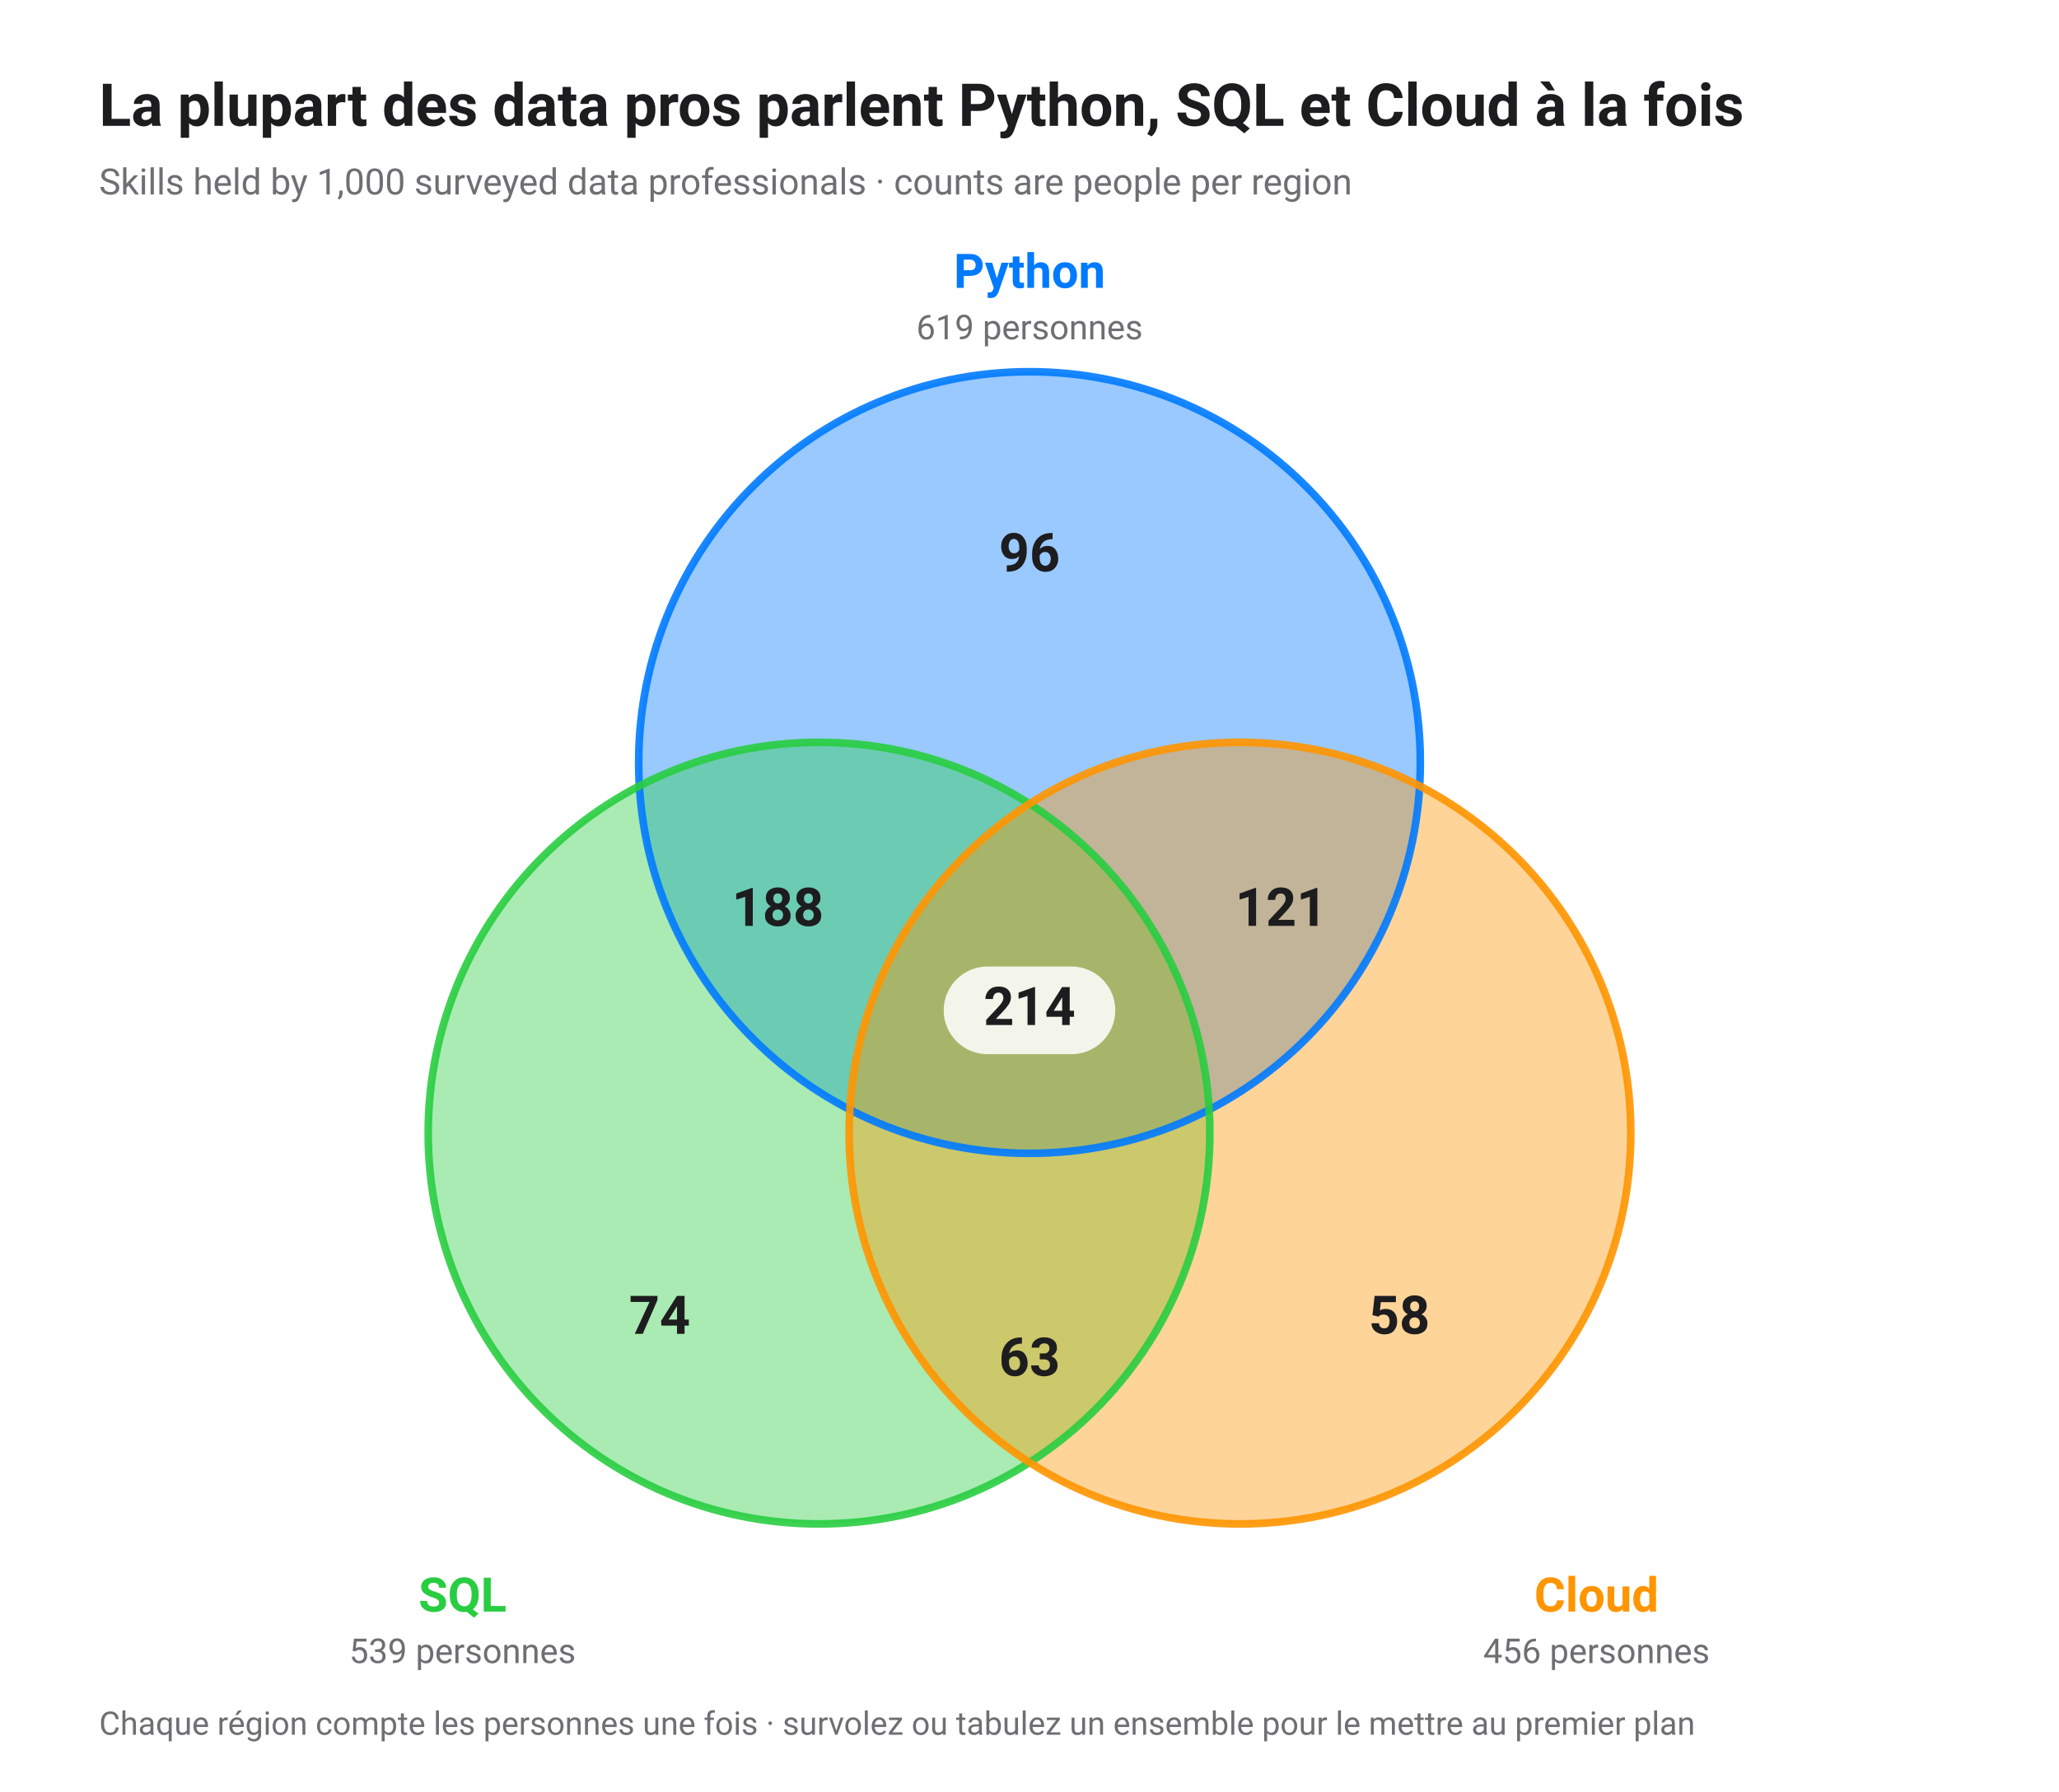
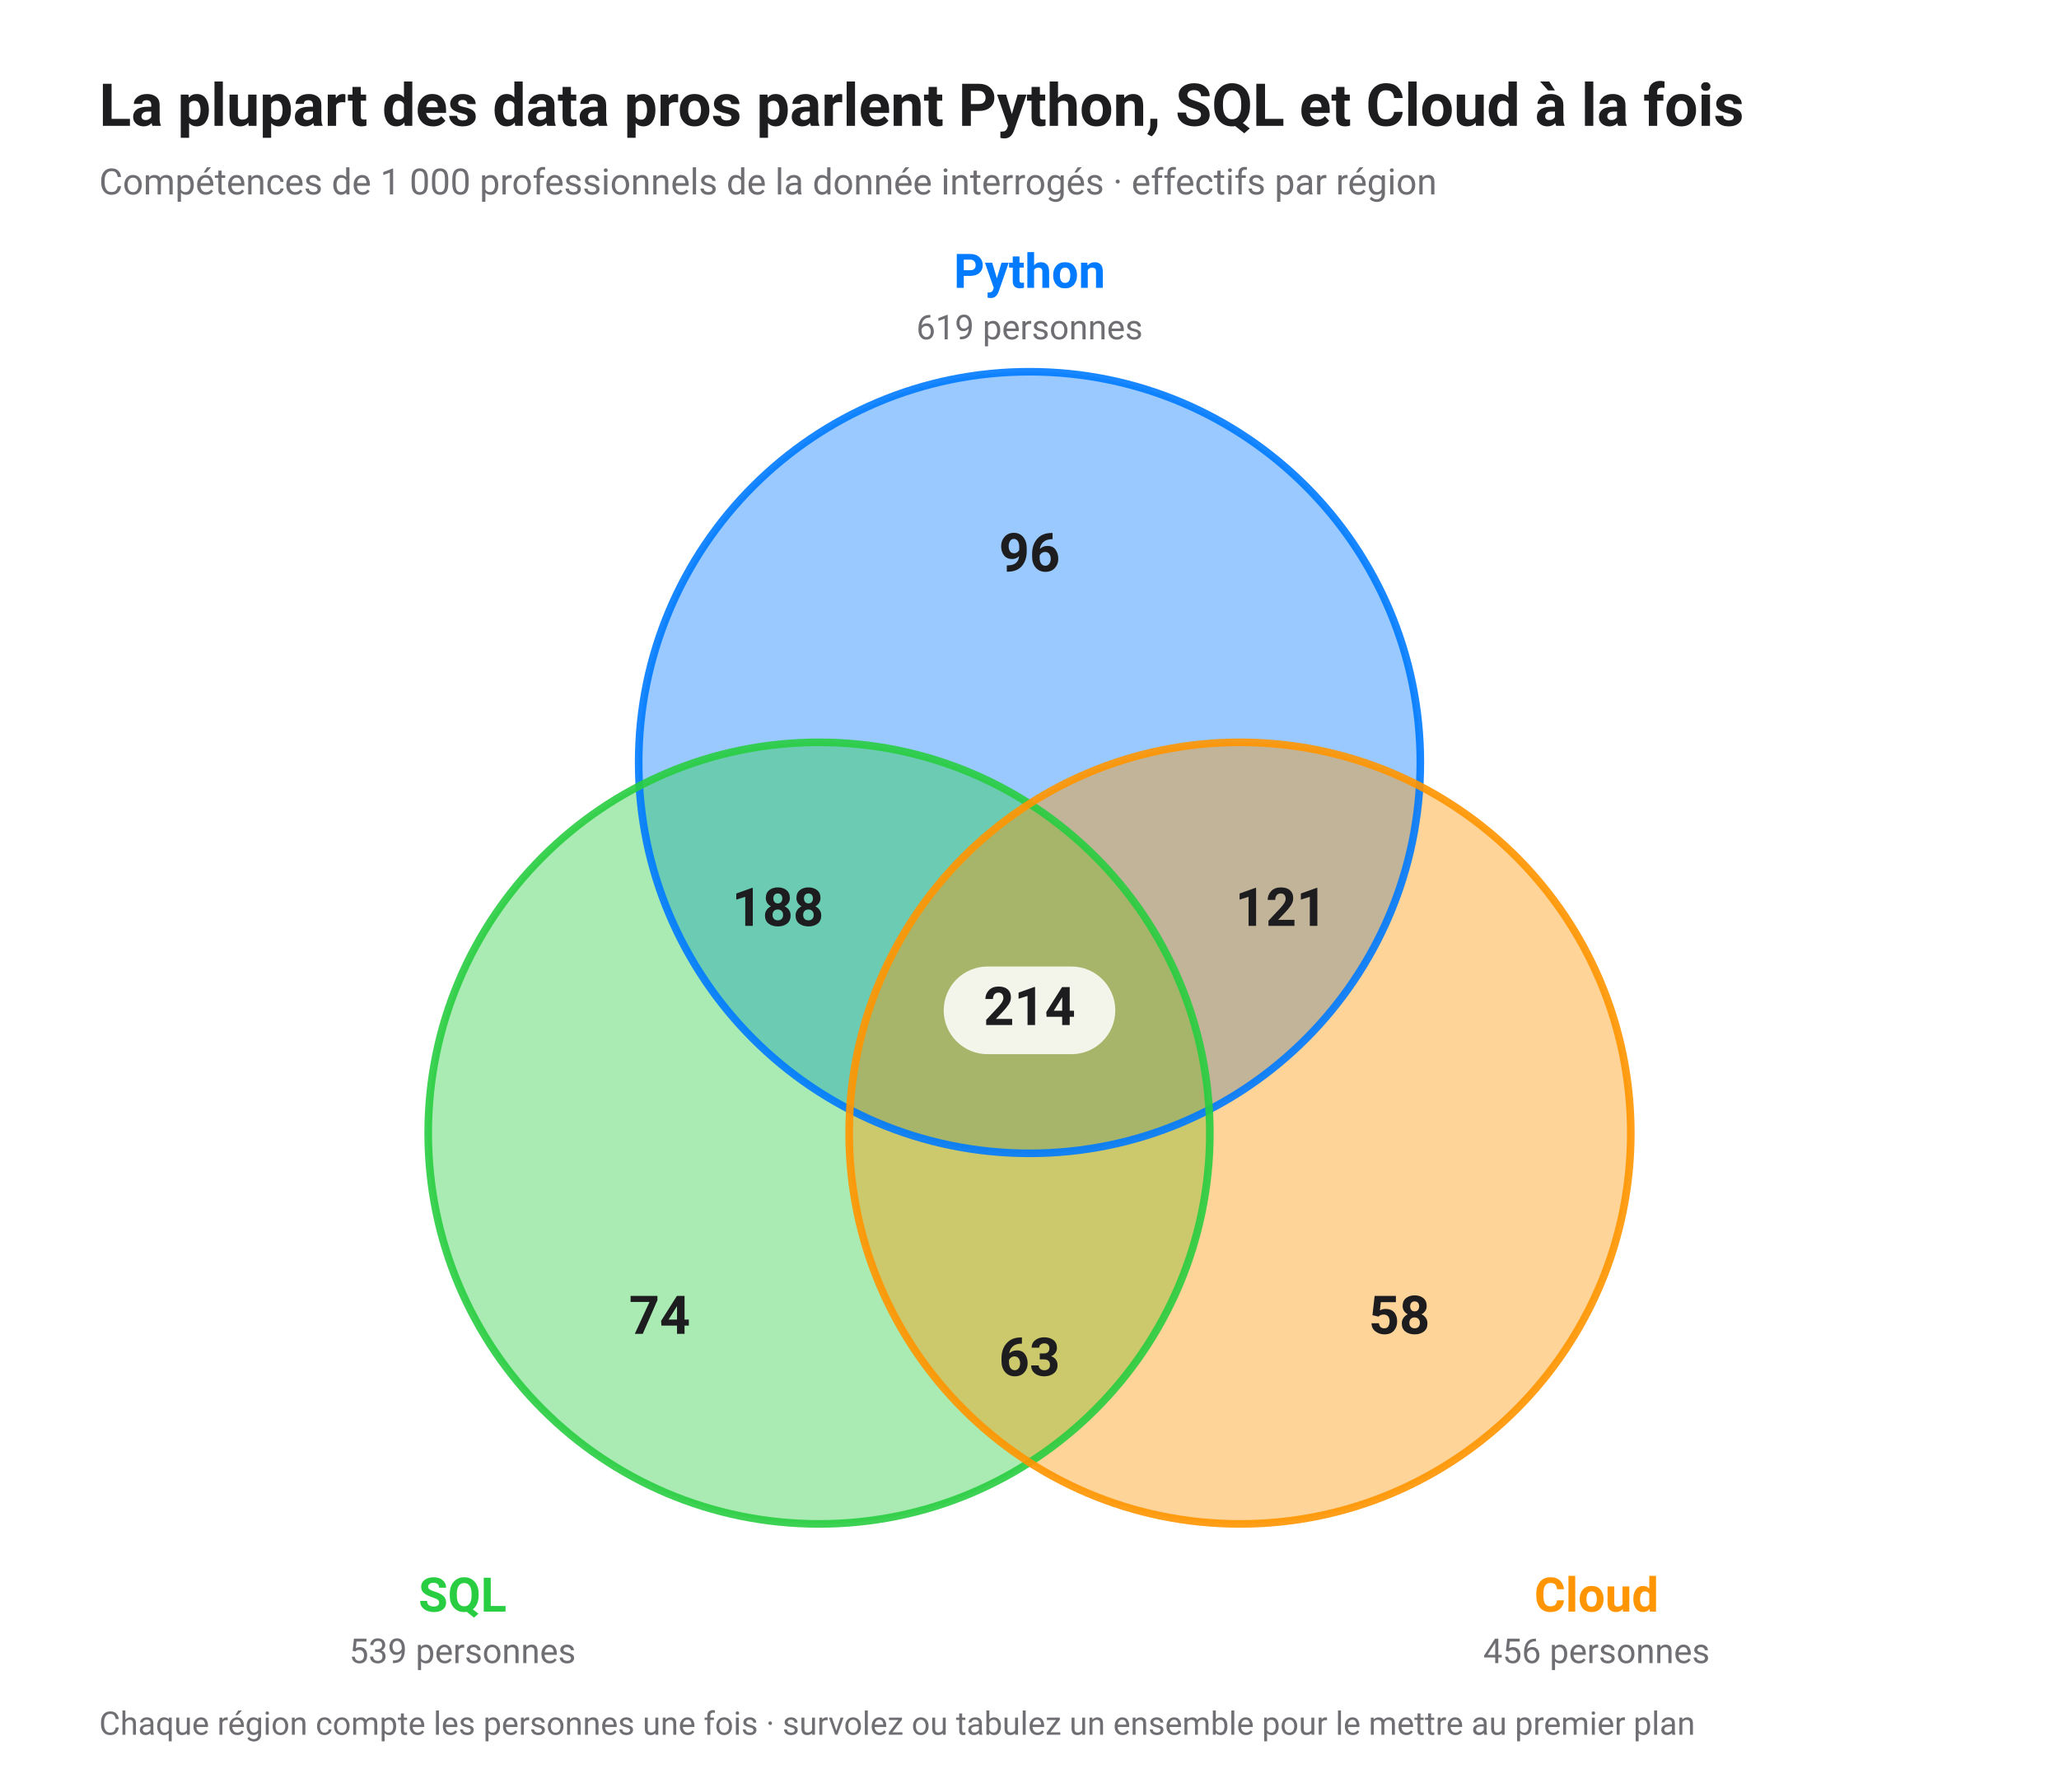
<svg xmlns="http://www.w3.org/2000/svg" width="1080" height="940" viewBox="0 0 1080 940" font-family="Roboto, system-ui, sans-serif" role="img" aria-labelledby="vn-title vn-desc">
  <style>.lobe { transition: opacity.18s ease; }
.setlabel { transition: opacity.18s ease; }
svg:hover.lobe, svg:focus-within.lobe { opacity:.30; }
svg:hover.setlabel, svg:focus-within.setlabel { opacity:.35; }
.grp-A:hover.lobe-A,.grp-A:focus.lobe-A,.grp-A:hover.setlabel-A,.grp-A:focus.setlabel-A { opacity: 1; }
.grp-B:hover.lobe-B,.grp-B:focus.lobe-B,.grp-B:hover.setlabel-B,.grp-B:focus.setlabel-B { opacity: 1; }
.grp-C:hover.lobe-C,.grp-C:focus.lobe-C,.grp-C:hover.setlabel-C,.grp-C:focus.setlabel-C { opacity: 1; }
.grp { cursor: pointer; }
.grp:focus { outline: 3px solid #0A4DA0; outline-offset: 3px; border-radius: 12px; }
@media (prefers-reduced-motion: reduce) {.lobe,.setlabel { transition: none; } }</style>
  <rect width="1080" height="940" fill="#FFFFFF" />
  <text x="52" y="66" font-size="31" font-weight="700" fill="#1D1D1F">La plupart des data pros parlent Python, SQL et Cloud à la fois</text>
-   <text x="52" y="102" font-size="19" fill="#6E6E73">Skills held by 1,000 surveyed data professionals · counts are people per region</text>
+   <text x="52" y="102" font-size="19" fill="#6E6E73">Compétences de 1 000 professionnels de la donnée interrogés · effectifs par région</text>
  <g style="mix-blend-mode:multiply">
    <circle class="lobe lobe-A" cx="540.0" cy="400.0" r="205.0" fill="#007AFF" fill-opacity="0.40" />
    <circle class="lobe lobe-B" cx="429.6" cy="594.4" r="205.0" fill="#28CD41" fill-opacity="0.40" />
    <circle class="lobe lobe-C" cx="650.4" cy="594.4" r="205.0" fill="#FF9500" fill-opacity="0.40" />
  </g>
  <circle class="lobe lobe-A" cx="540.0" cy="400.0" r="205.0" fill="none" stroke="#007AFF" stroke-width="4" stroke-opacity="0.9" />
  <circle class="lobe lobe-B" cx="429.6" cy="594.4" r="205.0" fill="none" stroke="#28CD41" stroke-width="4" stroke-opacity="0.9" />
  <circle class="lobe lobe-C" cx="650.4" cy="594.4" r="205.0" fill="none" stroke="#FF9500" stroke-width="4" stroke-opacity="0.9" />
  <text x="540.0" y="292.0" font-size="28" font-weight="700" fill="#1D1D1F" text-anchor="middle" dominant-baseline="middle">96</text>
  <text x="346.0" y="692.0" font-size="28" font-weight="700" fill="#1D1D1F" text-anchor="middle" dominant-baseline="middle">74</text>
  <text x="734.0" y="692.0" font-size="28" font-weight="700" fill="#1D1D1F" text-anchor="middle" dominant-baseline="middle">58</text>
  <text x="408.0" y="478.0" font-size="28" font-weight="700" fill="#1D1D1F" text-anchor="middle" dominant-baseline="middle">188</text>
  <text x="672.0" y="478.0" font-size="28" font-weight="700" fill="#1D1D1F" text-anchor="middle" dominant-baseline="middle">121</text>
  <text x="540.0" y="714.0" font-size="28" font-weight="700" fill="#1D1D1F" text-anchor="middle" dominant-baseline="middle">63</text>
  <rect x="495.0" y="507.0" width="90.0" height="46.0" rx="23.0" fill="#FFFFFF" fill-opacity="0.86" />
  <text x="540.0" y="530.0" font-size="28" font-weight="700" fill="#1D1D1F" text-anchor="middle" dominant-baseline="middle">214</text>
  <g class="grp grp-A" tabindex="0" role="listitem">
    <circle class="lobe-A" cx="540.0" cy="400.0" r="205.0" fill="transparent" stroke="transparent" stroke-width="22" />
    <text class="setlabel setlabel-A" x="540.0" y="151.0" font-size="25" font-weight="700" fill="#007AFF" text-anchor="middle">Python</text>
    <text class="setlabel setlabel-A" x="540.0" y="178.0" font-size="18" fill="#6E6E73" text-anchor="middle">619 personnes</text>
  </g>
  <g class="grp grp-B" tabindex="0" role="listitem">
    <circle class="lobe-B" cx="429.6" cy="594.4" r="205.0" fill="transparent" stroke="transparent" stroke-width="22" />
    <text class="setlabel setlabel-B" x="242.6" y="845.4" font-size="25" font-weight="700" fill="#28CD41" text-anchor="middle">SQL</text>
    <text class="setlabel setlabel-B" x="242.6" y="872.4" font-size="18" fill="#6E6E73" text-anchor="middle">539 personnes</text>
  </g>
  <g class="grp grp-C" tabindex="0" role="listitem">
    <circle class="lobe-C" cx="650.4" cy="594.4" r="205.0" fill="transparent" stroke="transparent" stroke-width="22" />
    <text class="setlabel setlabel-C" x="837.4" y="845.4" font-size="25" font-weight="700" fill="#FF9500" text-anchor="middle">Cloud</text>
    <text class="setlabel setlabel-C" x="837.4" y="872.4" font-size="18" fill="#6E6E73" text-anchor="middle">456 personnes</text>
  </g>
  <text x="52" y="910" font-size="17" fill="#6E6E73">Chaque région compte les personnes une fois · survolez ou tabulez un ensemble pour le mettre au premier plan</text>
  <g data-fs-internal="" role="button" tabindex="0" aria-label="Toggle fullscreen" transform="translate(1032,14)" style="display:none;cursor:pointer">
    <rect x="0" y="0" width="34" height="34" rx="8" fill="#F2F3F5" />
    <path d="M6 13 V6 h7 M28 13 V6 h-7 M6 21 v7 h7 M28 21 v7 h-7" fill="none" stroke="#1D1D1F" stroke-width="2" stroke-linecap="round" />
  </g>
</svg>
